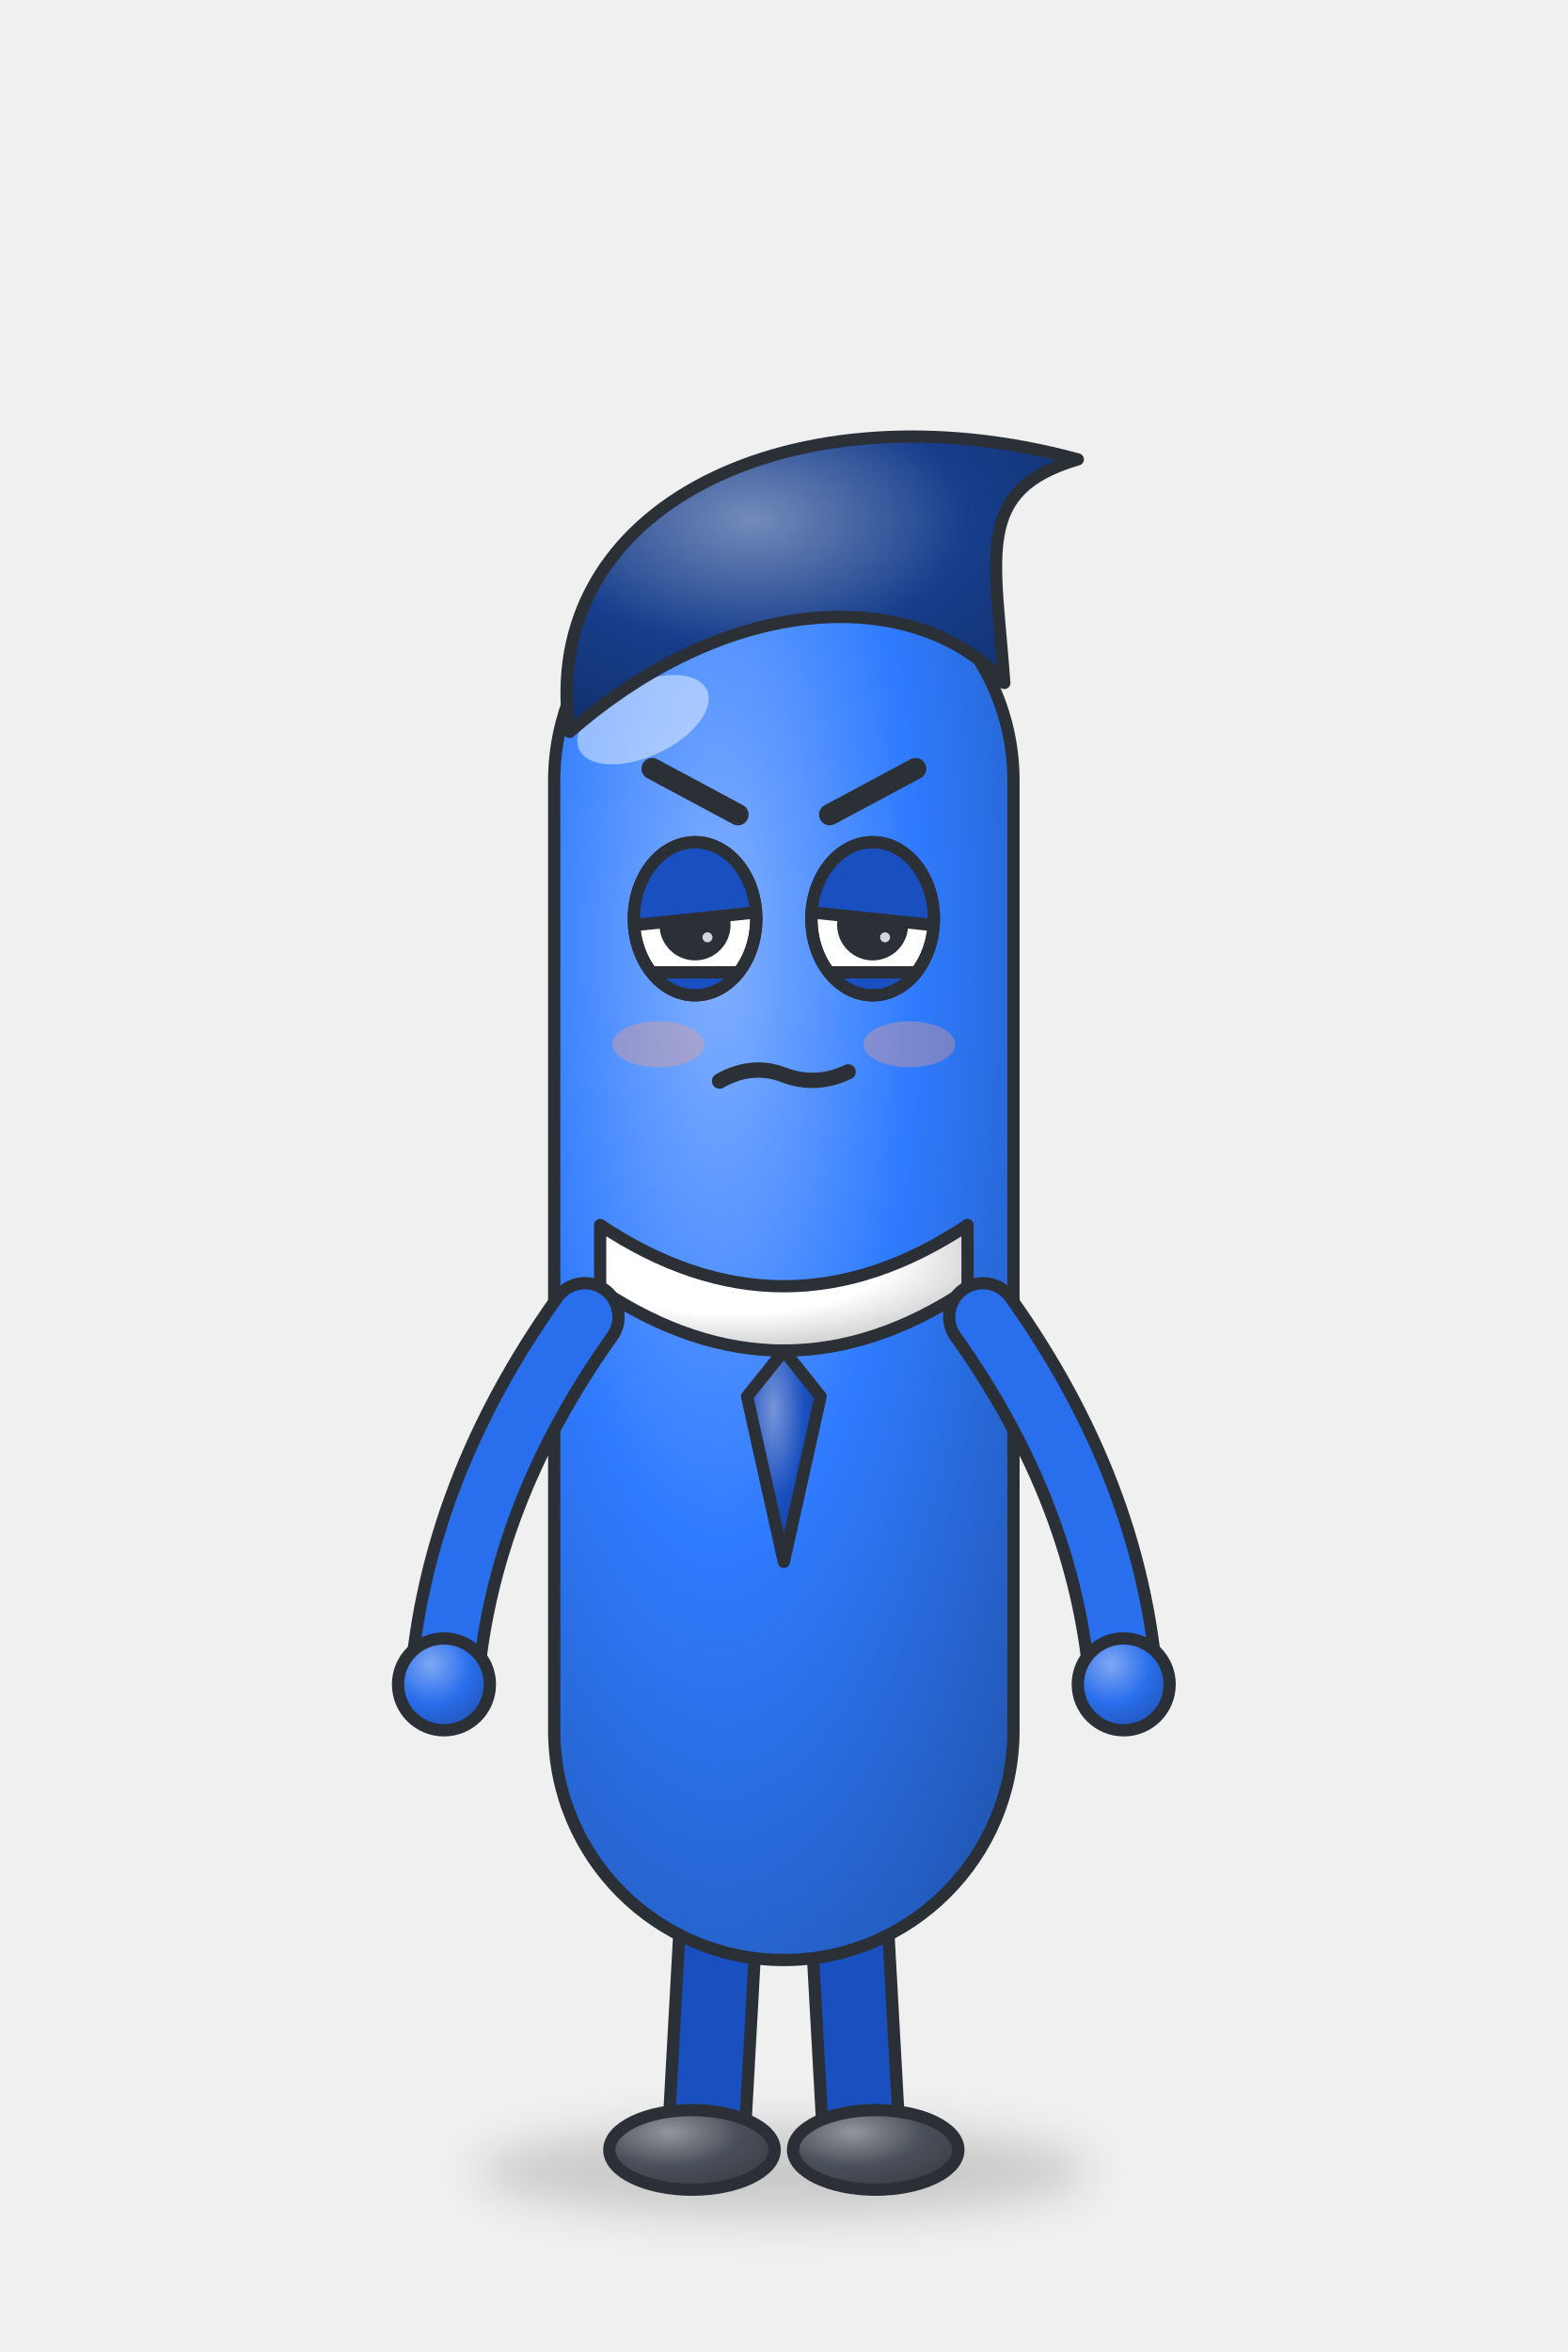
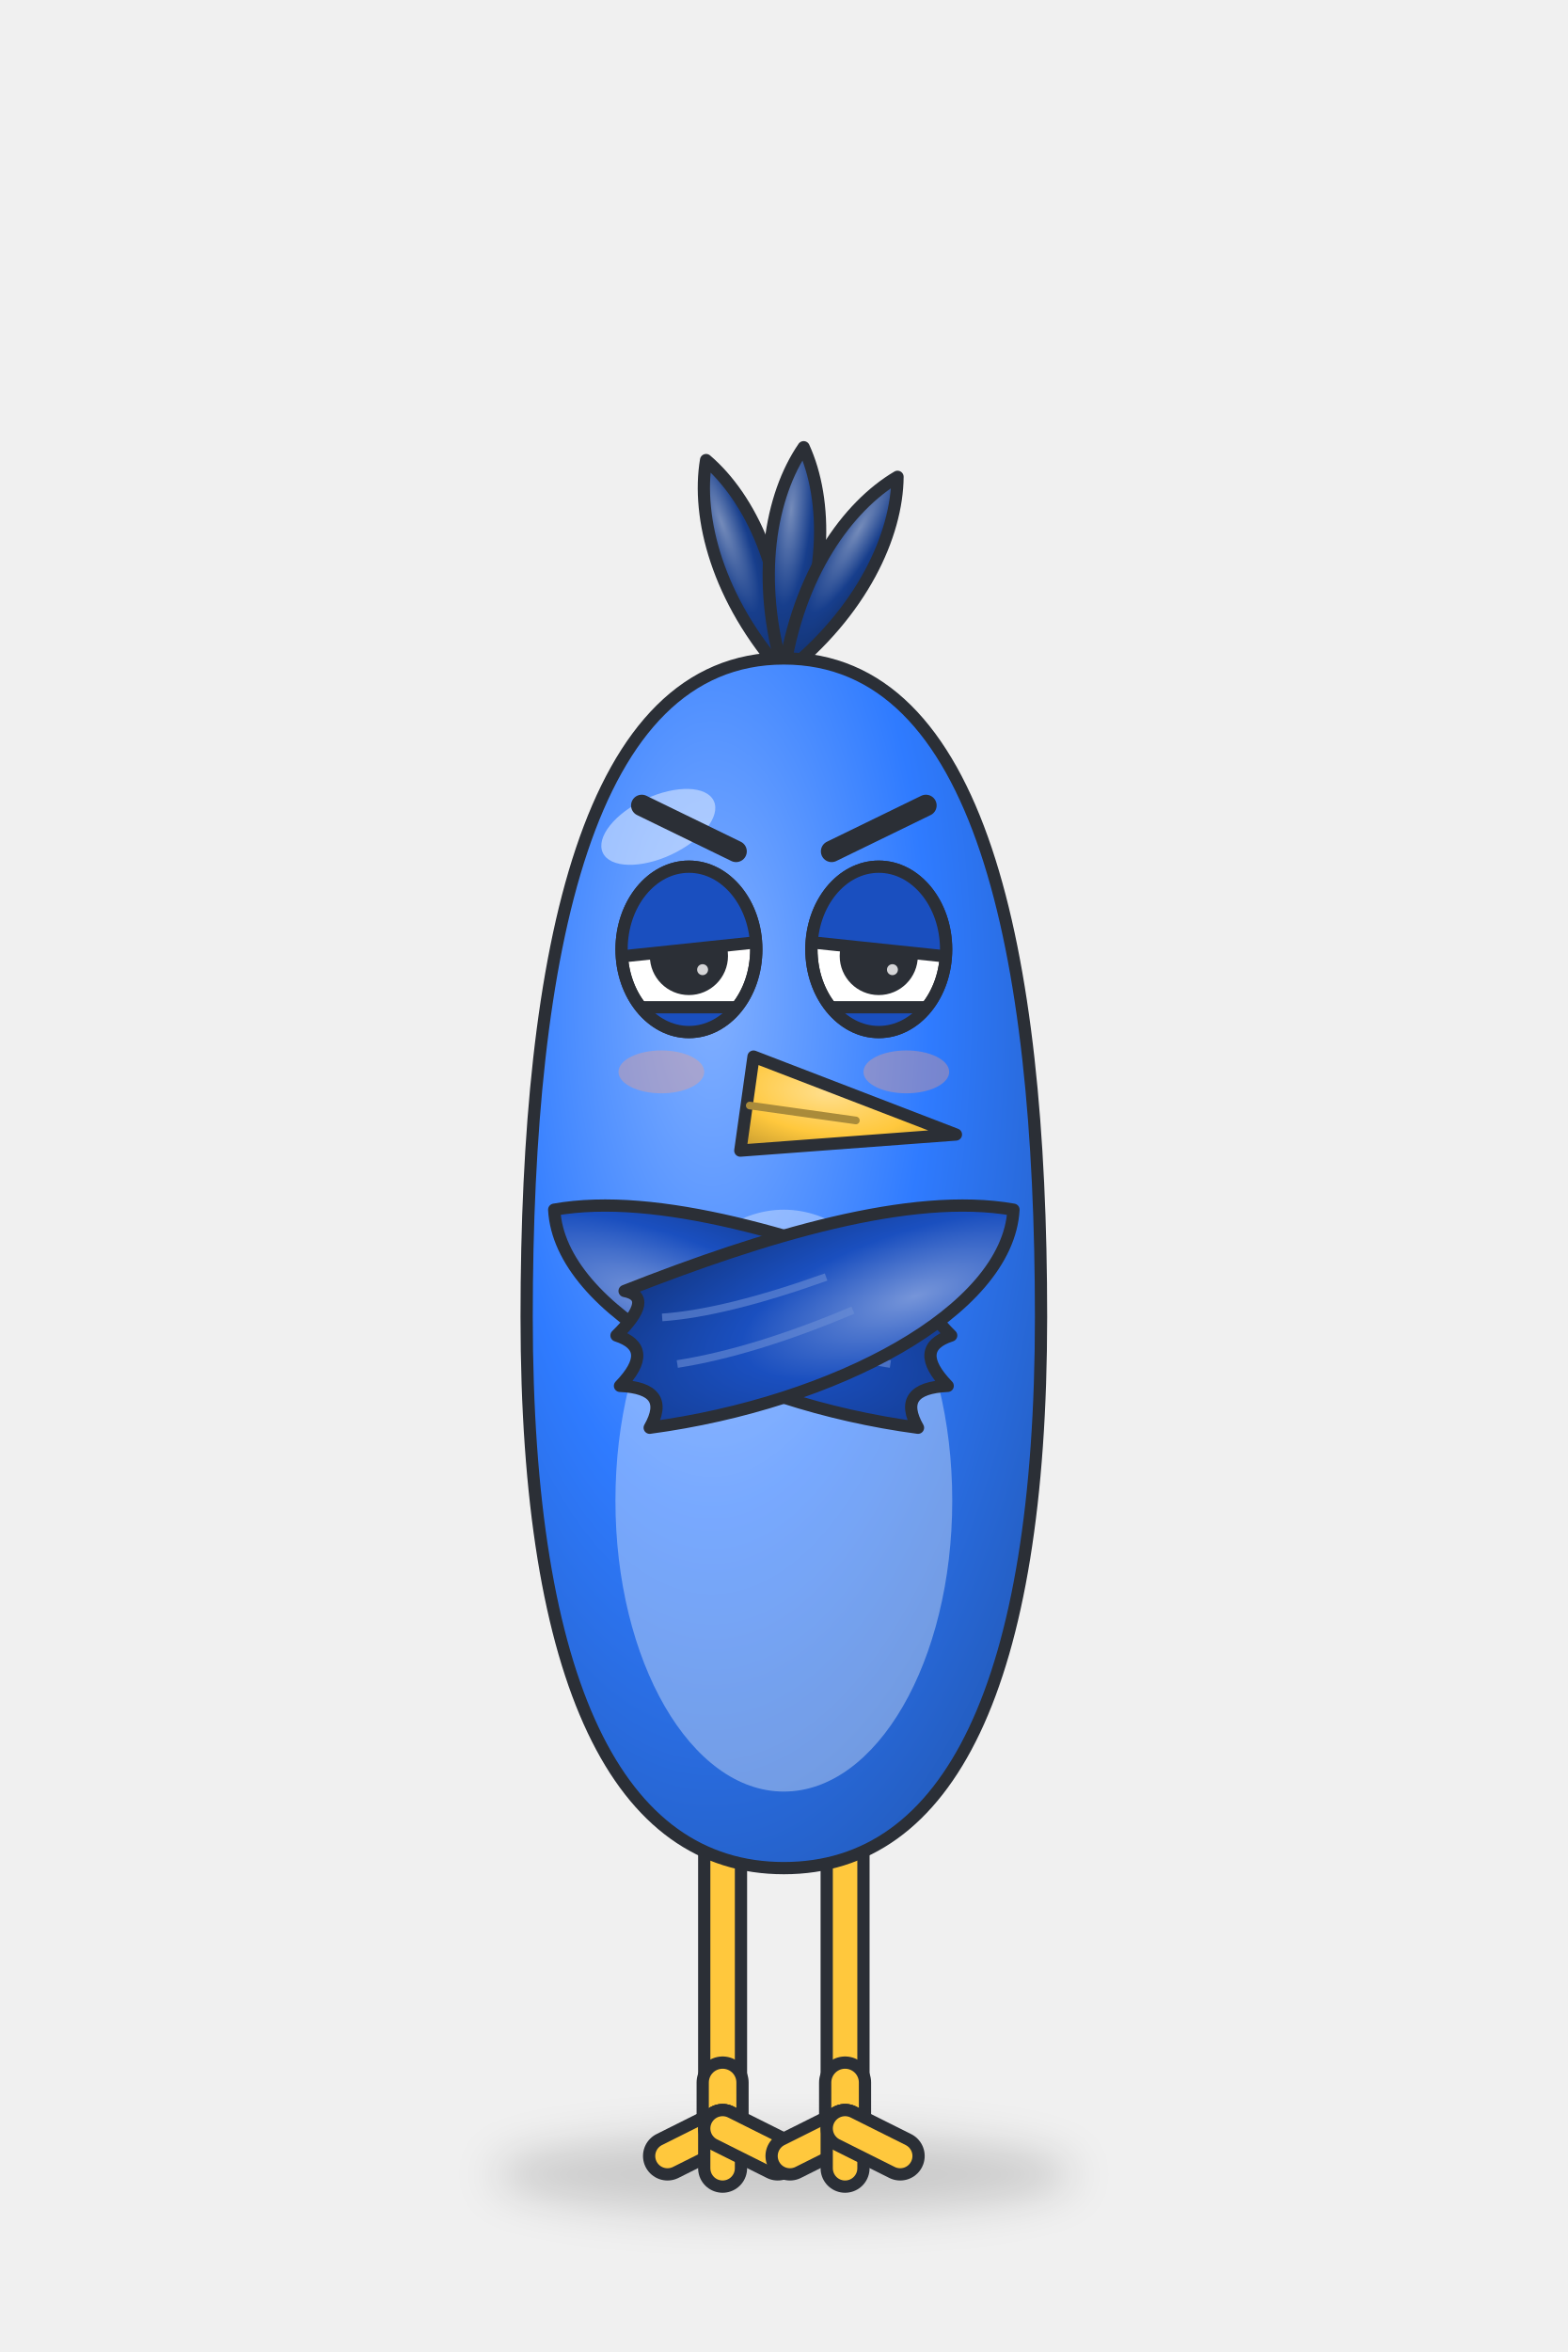
<svg xmlns="http://www.w3.org/2000/svg" width="1024" height="1536" viewBox="0 0 1024 1536">
  <defs>
    <filter id="soft" x="-50%" y="-50%" width="200%" height="200%">
      <feGaussianBlur stdDeviation="14" />
    </filter>
    <filter id="glow" x="-50%" y="-50%" width="200%" height="200%">
      <feGaussianBlur stdDeviation="30" />
    </filter>
-     <radialGradient id="ball4A505A" cx="0.36" cy="0.28" r="0.85">
-       <stop offset="0" stop-color="#92969C" />
-       <stop offset="0.5" stop-color="#4A505A" />
-       <stop offset="1" stop-color="#353A41" />
+     <radialGradient id="ball173E8C" cx="0.36" cy="0.28" r="0.85">
+       <stop offset="0" stop-color="#748BBA" />
+       <stop offset="0.5" stop-color="#173E8C" />
+       <stop offset="1" stop-color="#112D65" />
    </radialGradient>
    <radialGradient id="ball2F7BFF" cx="0.36" cy="0.28" r="0.85">
      <stop offset="0" stop-color="#82B0FF" />
      <stop offset="0.5" stop-color="#2F7BFF" />
      <stop offset="1" stop-color="#2259B8" />
    </radialGradient>
-     <radialGradient id="ballFFFFFF" cx="0.36" cy="0.28" r="0.85">
-       <stop offset="0" stop-color="#FFFFFF" />
-       <stop offset="0.5" stop-color="#FFFFFF" />
-       <stop offset="1" stop-color="#B8B8B8" />
+     <clipPath id="eye1">
+       <ellipse cx="450" cy="620" rx="44" ry="54" />
+     </clipPath>
+     <clipPath id="eye2">
+       <ellipse cx="574" cy="620" rx="44" ry="54" />
+     </clipPath>
+     <radialGradient id="ballFFC83D" cx="0.36" cy="0.28" r="0.85">
+       <stop offset="0" stop-color="#FFDE8B" />
+       <stop offset="0.5" stop-color="#FFC83D" />
+       <stop offset="1" stop-color="#B8902C" />
    </radialGradient>
    <radialGradient id="ball1A4FBF" cx="0.36" cy="0.28" r="0.85">
      <stop offset="0" stop-color="#7695D9" />
      <stop offset="0.5" stop-color="#1A4FBF" />
      <stop offset="1" stop-color="#13398A" />
    </radialGradient>
-     <radialGradient id="ball173E8C" cx="0.36" cy="0.28" r="0.85">
-       <stop offset="0" stop-color="#748BBA" />
-       <stop offset="0.5" stop-color="#173E8C" />
-       <stop offset="1" stop-color="#112D65" />
-     </radialGradient>
-     <clipPath id="eye1">
-       <ellipse cx="454" cy="600" rx="40" ry="50" />
-     </clipPath>
-     <clipPath id="eye2">
-       <ellipse cx="570" cy="600" rx="40" ry="50" />
-     </clipPath>
-     <radialGradient id="ball296EEC" cx="0.36" cy="0.28" r="0.85">
-       <stop offset="0" stop-color="#7FA8F4" />
-       <stop offset="0.5" stop-color="#296EEC" />
-       <stop offset="1" stop-color="#1E4FAA" />
-     </radialGradient>
  </defs>
-   <ellipse cx="512" cy="1418" rx="200" ry="30" fill="#000" opacity="0.16" filter="url(#soft)" />
-   <path d="M470,1240 L462,1385" fill="none" stroke="#2B2F36" stroke-width="58" stroke-linecap="round" stroke-linejoin="round" />
-   <path d="M470,1240 L462,1385" fill="none" stroke="#1A4FBF" stroke-width="42" stroke-linecap="round" stroke-linejoin="round" />
-   <path d="M554,1240 L562,1385" fill="none" stroke="#2B2F36" stroke-width="58" stroke-linecap="round" stroke-linejoin="round" />
-   <path d="M554,1240 L562,1385" fill="none" stroke="#1A4FBF" stroke-width="42" stroke-linecap="round" stroke-linejoin="round" />
-   <ellipse cx="452" cy="1404" rx="54" ry="26" fill="url(#ball4A505A)" stroke="#2B2F36" stroke-width="8" stroke-linejoin="round" />
-   <ellipse cx="572" cy="1404" rx="54" ry="26" fill="url(#ball4A505A)" stroke="#2B2F36" stroke-width="8" stroke-linejoin="round" />
-   <path d="M362,510 A150,150 0 0 1 662,510 L662,1130 A150,150 0 0 1 362,1130 Z" fill="url(#ball2F7BFF)" stroke="#2B2F36" stroke-width="8" stroke-linejoin="round" />
-   <ellipse cx="420" cy="470" rx="46" ry="24" fill="#FFFFFF" opacity="0.45" transform="rotate(-25 420 470)" />
-   <path d="M392,800 Q512,880 632,800 L632,842 Q512,922 392,842 Z" fill="url(#ballFFFFFF)" stroke="#2B2F36" stroke-width="8" stroke-linejoin="round" />
-   <path d="M512,882 L488,912 L512,1020 L536,912 Z" fill="url(#ball1A4FBF)" stroke="#2B2F36" stroke-width="8" stroke-linejoin="round" />
-   <path d="M372,478 C350,330 520,250 704,300 C636,320 650,362 656,446 C600,384 480,384 372,478 Z" fill="url(#ball173E8C)" stroke="#2B2F36" stroke-width="8" stroke-linejoin="round" />
-   <ellipse cx="430" cy="682" rx="30" ry="15" fill="#FF9E7A" opacity="0.35" />
-   <ellipse cx="594" cy="682" rx="30" ry="15" fill="#FF9E7A" opacity="0.35" />
-   <ellipse cx="454" cy="600" rx="40" ry="50" fill="#FFFFFF" stroke="#2B2F36" stroke-width="8" stroke-linejoin="round" />
-   <circle cx="454" cy="604" r="23.2" fill="#2B2F36" />
-   <circle cx="445.88" cy="594.72" r="7.424" fill="#FFF" />
-   <circle cx="462.12" cy="612.12" r="3.248" fill="#FFF" opacity="0.8" />
+   <ellipse cx="512" cy="1420" rx="190" ry="26" fill="#000" opacity="0.16" filter="url(#soft)" />
+   <path d="M472,1180 L472,1385" fill="none" stroke="#2B2F36" stroke-width="32" stroke-linecap="round" stroke-linejoin="round" />
+   <path d="M472,1180 L472,1385" fill="none" stroke="#FFC83D" stroke-width="16" stroke-linecap="round" stroke-linejoin="round" />
+   <path d="M472,1360 L472,1390" fill="none" stroke="#2B2F36" stroke-width="34" stroke-linecap="round" stroke-linejoin="round" />
+   <path d="M472,1360 L472,1390" fill="none" stroke="#FFC83D" stroke-width="18" stroke-linecap="round" stroke-linejoin="round" />
+   <path d="M472,1390 L436,1408" fill="none" stroke="#2B2F36" stroke-width="32" stroke-linecap="round" stroke-linejoin="round" />
+   <path d="M472,1390 L436,1408" fill="none" stroke="#FFC83D" stroke-width="16" stroke-linecap="round" stroke-linejoin="round" />
+   <path d="M472,1390 L472,1416" fill="none" stroke="#2B2F36" stroke-width="32" stroke-linecap="round" stroke-linejoin="round" />
+   <path d="M472,1390 L472,1416" fill="none" stroke="#FFC83D" stroke-width="16" stroke-linecap="round" stroke-linejoin="round" />
+   <path d="M472,1390 L508,1408" fill="none" stroke="#2B2F36" stroke-width="32" stroke-linecap="round" stroke-linejoin="round" />
+   <path d="M472,1390 L508,1408" fill="none" stroke="#FFC83D" stroke-width="16" stroke-linecap="round" stroke-linejoin="round" />
+   <path d="M552,1180 L552,1385" fill="none" stroke="#2B2F36" stroke-width="32" stroke-linecap="round" stroke-linejoin="round" />
+   <path d="M552,1180 L552,1385" fill="none" stroke="#FFC83D" stroke-width="16" stroke-linecap="round" stroke-linejoin="round" />
+   <path d="M552,1360 L552,1390" fill="none" stroke="#2B2F36" stroke-width="34" stroke-linecap="round" stroke-linejoin="round" />
+   <path d="M552,1360 L552,1390" fill="none" stroke="#FFC83D" stroke-width="18" stroke-linecap="round" stroke-linejoin="round" />
+   <path d="M552,1390 L516,1408" fill="none" stroke="#2B2F36" stroke-width="32" stroke-linecap="round" stroke-linejoin="round" />
+   <path d="M552,1390 L516,1408" fill="none" stroke="#FFC83D" stroke-width="16" stroke-linecap="round" stroke-linejoin="round" />
+   <path d="M552,1390 L552,1416" fill="none" stroke="#2B2F36" stroke-width="32" stroke-linecap="round" stroke-linejoin="round" />
+   <path d="M552,1390 L552,1416" fill="none" stroke="#FFC83D" stroke-width="16" stroke-linecap="round" stroke-linejoin="round" />
+   <path d="M552,1390 L588,1408" fill="none" stroke="#2B2F36" stroke-width="32" stroke-linecap="round" stroke-linejoin="round" />
+   <path d="M552,1390 L588,1408" fill="none" stroke="#FFC83D" stroke-width="16" stroke-linecap="round" stroke-linejoin="round" />
+   <path d="M0,0 C-22,-55 -17,-105 0,-135 C17,-105 22,-55 0,0 Z" fill="url(#ball173E8C)" stroke="#2B2F36" stroke-width="8" stroke-linejoin="round" vector-effect="non-scaling-stroke" transform="translate(512 440) rotate(-20) scale(1.1)" />
+   <path d="M0,0 C-22,-55 -17,-105 0,-135 C17,-105 22,-55 0,0 Z" fill="url(#ball173E8C)" stroke="#2B2F36" stroke-width="8" stroke-linejoin="round" vector-effect="non-scaling-stroke" transform="translate(512 440) rotate(5) scale(1.1)" />
+   <path d="M0,0 C-22,-55 -17,-105 0,-135 C17,-105 22,-55 0,0 Z" fill="url(#ball173E8C)" stroke="#2B2F36" stroke-width="8" stroke-linejoin="round" vector-effect="non-scaling-stroke" transform="translate(512 440) rotate(30) scale(1.1)" />
+   <path d="M512,430 C640,430 680,620 680,860 C680,1100 620,1220 512,1220 C404,1220 344,1100 344,860 C344,620 384,430 512,430 Z" fill="url(#ball2F7BFF)" stroke="#2B2F36" stroke-width="8" stroke-linejoin="round" />
+   <ellipse cx="512" cy="980" rx="110" ry="190" fill="#FFF" opacity="0.35" />
+   <ellipse cx="430" cy="540" rx="40" ry="20" fill="#FFFFFF" opacity="0.45" transform="rotate(-25 430 540)" />
+   <ellipse cx="432" cy="700" rx="28" ry="14" fill="#FF9E7A" opacity="0.35" />
+   <ellipse cx="592" cy="700" rx="28" ry="14" fill="#FF9E7A" opacity="0.35" />
+   <ellipse cx="450" cy="620" rx="44" ry="54" fill="#FFFFFF" stroke="#2B2F36" stroke-width="8" stroke-linejoin="round" />
+   <circle cx="450" cy="624.32" r="25.52" fill="#2B2F36" />
+   <circle cx="441.068" cy="614.112" r="8.166" fill="#FFF" />
+   <circle cx="458.932" cy="633.252" r="3.573" fill="#FFF" opacity="0.8" />
  <g clip-path="url(#eye1)">
-     <g transform="rotate(-6 454 600)">
-       <rect x="374" y="500" width="160" height="100" fill="#1A4FBF" />
-       <line x1="374" y1="600" x2="534" y2="600" stroke="#2B2F36" stroke-width="8" />
+     <g transform="rotate(-6 450 620)">
+       <rect x="362" y="512" width="176" height="108" fill="#1A4FBF" />
+       <line x1="362" y1="620" x2="538" y2="620" stroke="#2B2F36" stroke-width="8" />
    </g>
  </g>
  <g clip-path="url(#eye1)">
-     <rect x="414" y="635" width="80" height="50" fill="#1A4FBF" />
-     <line x1="414" y1="635" x2="494" y2="635" stroke="#2B2F36" stroke-width="8" />
+     <rect x="406" y="657.8" width="88" height="54" fill="#1A4FBF" />
+     <line x1="406" y1="657.8" x2="494" y2="657.8" stroke="#2B2F36" stroke-width="8" />
  </g>
-   <ellipse cx="454" cy="600" rx="40" ry="50" fill="none" stroke="#2B2F36" stroke-width="8" stroke-linejoin="round" />
-   <path d="M426,502 L482,532" fill="none" stroke="#2B2F36" stroke-width="14" stroke-linecap="round" stroke-linejoin="round" />
-   <ellipse cx="570" cy="600" rx="40" ry="50" fill="#FFFFFF" stroke="#2B2F36" stroke-width="8" stroke-linejoin="round" />
-   <circle cx="570" cy="604" r="23.2" fill="#2B2F36" />
-   <circle cx="561.88" cy="594.72" r="7.424" fill="#FFF" />
-   <circle cx="578.12" cy="612.12" r="3.248" fill="#FFF" opacity="0.8" />
+   <ellipse cx="450" cy="620" rx="44" ry="54" fill="none" stroke="#2B2F36" stroke-width="8" stroke-linejoin="round" />
+   <path d="M419.2,526 L480.8,556" fill="none" stroke="#2B2F36" stroke-width="14" stroke-linecap="round" stroke-linejoin="round" />
+   <ellipse cx="574" cy="620" rx="44" ry="54" fill="#FFFFFF" stroke="#2B2F36" stroke-width="8" stroke-linejoin="round" />
+   <circle cx="574" cy="624.32" r="25.52" fill="#2B2F36" />
+   <circle cx="565.068" cy="614.112" r="8.166" fill="#FFF" />
+   <circle cx="582.932" cy="633.252" r="3.573" fill="#FFF" opacity="0.8" />
  <g clip-path="url(#eye2)">
-     <g transform="rotate(6 570 600)">
-       <rect x="490" y="500" width="160" height="100" fill="#1A4FBF" />
-       <line x1="490" y1="600" x2="650" y2="600" stroke="#2B2F36" stroke-width="8" />
+     <g transform="rotate(6 574 620)">
+       <rect x="486" y="512" width="176" height="108" fill="#1A4FBF" />
+       <line x1="486" y1="620" x2="662" y2="620" stroke="#2B2F36" stroke-width="8" />
    </g>
  </g>
  <g clip-path="url(#eye2)">
-     <rect x="530" y="635" width="80" height="50" fill="#1A4FBF" />
-     <line x1="530" y1="635" x2="610" y2="635" stroke="#2B2F36" stroke-width="8" />
+     <rect x="530" y="657.8" width="88" height="54" fill="#1A4FBF" />
+     <line x1="530" y1="657.8" x2="618" y2="657.8" stroke="#2B2F36" stroke-width="8" />
  </g>
-   <ellipse cx="570" cy="600" rx="40" ry="50" fill="none" stroke="#2B2F36" stroke-width="8" stroke-linejoin="round" />
-   <path d="M598,502 L542,532" fill="none" stroke="#2B2F36" stroke-width="14" stroke-linecap="round" stroke-linejoin="round" />
-   <path d="M470,706 Q491,694 512,702 Q533,710 554,700" fill="none" stroke="#2B2F36" stroke-width="10" stroke-linecap="round" stroke-linejoin="round" />
-   <path d="M382,860 Q300,975 290,1100" fill="none" stroke="#2B2F36" stroke-width="52" stroke-linecap="round" stroke-linejoin="round" />
-   <path d="M382,860 Q300,975 290,1100" fill="none" stroke="#296EEC" stroke-width="36" stroke-linecap="round" stroke-linejoin="round" />
-   <circle cx="290" cy="1100" r="30" fill="url(#ball296EEC)" stroke="#2B2F36" stroke-width="8" />
-   <path d="M642,860 Q724,975 734,1100" fill="none" stroke="#2B2F36" stroke-width="52" stroke-linecap="round" stroke-linejoin="round" />
-   <path d="M642,860 Q724,975 734,1100" fill="none" stroke="#296EEC" stroke-width="36" stroke-linecap="round" stroke-linejoin="round" />
-   <circle cx="734" cy="1100" r="30" fill="url(#ball296EEC)" stroke="#2B2F36" stroke-width="8" />
+   <ellipse cx="574" cy="620" rx="44" ry="54" fill="none" stroke="#2B2F36" stroke-width="8" stroke-linejoin="round" />
+   <path d="M604.8,526 L543.2,556" fill="none" stroke="#2B2F36" stroke-width="14" stroke-linecap="round" stroke-linejoin="round" />
+   <g transform="rotate(8 490 720)">
+     <path d="M488,690 L626,722 L488,752 Z" fill="url(#ballFFC83D)" stroke="#2B2F36" stroke-width="8" stroke-linejoin="round" />
+     <path d="M490,722 L560,722" fill="none" stroke="#AA8B3A" stroke-width="5" stroke-linecap="round" stroke-linejoin="round" />
+   </g>
+   <g transform="translate(362 790) scale(1 1) rotate(-72) scale(1 1)">
+     <path d="M0,0 C-62,24 -84,150 -62,270 Q-42,248 -30,280 Q-14,250 2,272 Q18,240 28,258 C34,160 32,60 0,0 Z" fill="url(#ball1A4FBF)" stroke="#2B2F36" stroke-width="8" stroke-linejoin="round" vector-effect="non-scaling-stroke" />
+     <path d="M-30,120 Q-36,190 -28,240 M-4,130 Q-6,200 4,240" fill="none" stroke="#6A8DD5" stroke-width="5" opacity="0.6" vector-effect="non-scaling-stroke" />
+   </g>
+   <g transform="translate(662 790) scale(-1 1) rotate(-72) scale(1 1)">
+     <path d="M0,0 C-62,24 -84,150 -62,270 Q-42,248 -30,280 Q-14,250 2,272 Q18,240 28,258 C34,160 32,60 0,0 Z" fill="url(#ball1A4FBF)" stroke="#2B2F36" stroke-width="8" stroke-linejoin="round" vector-effect="non-scaling-stroke" />
+     <path d="M-30,120 Q-36,190 -28,240 M-4,130 Q-6,200 4,240" fill="none" stroke="#6A8DD5" stroke-width="5" opacity="0.6" vector-effect="non-scaling-stroke" />
+   </g>
</svg>
